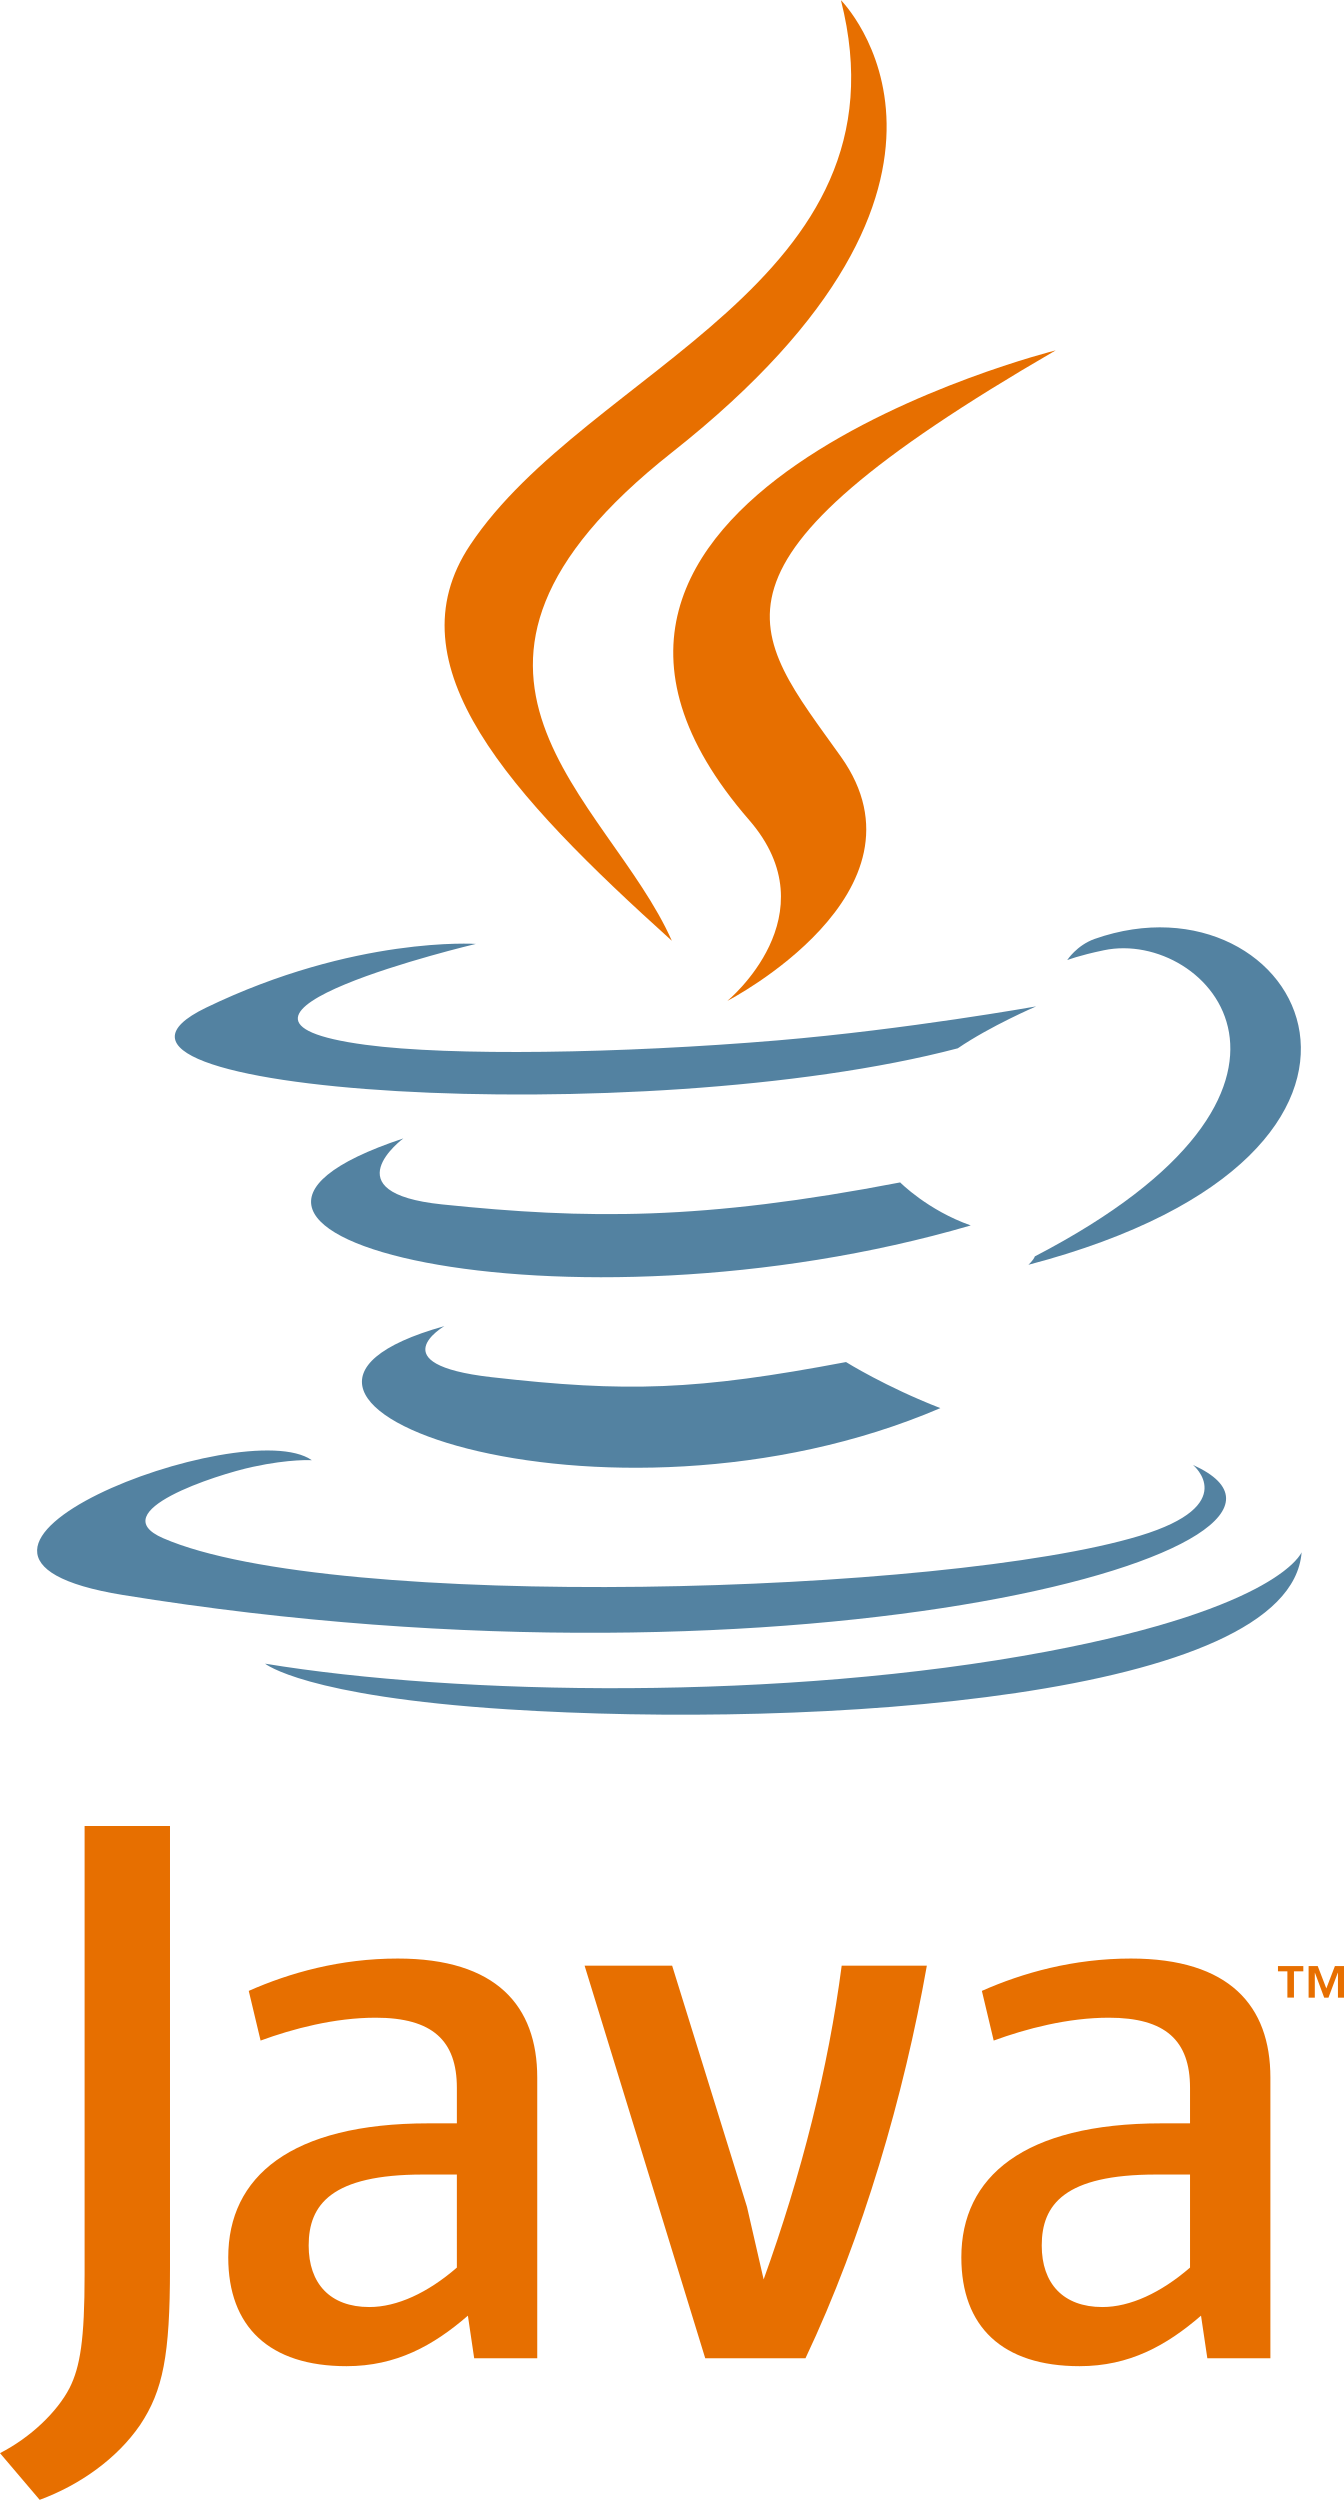
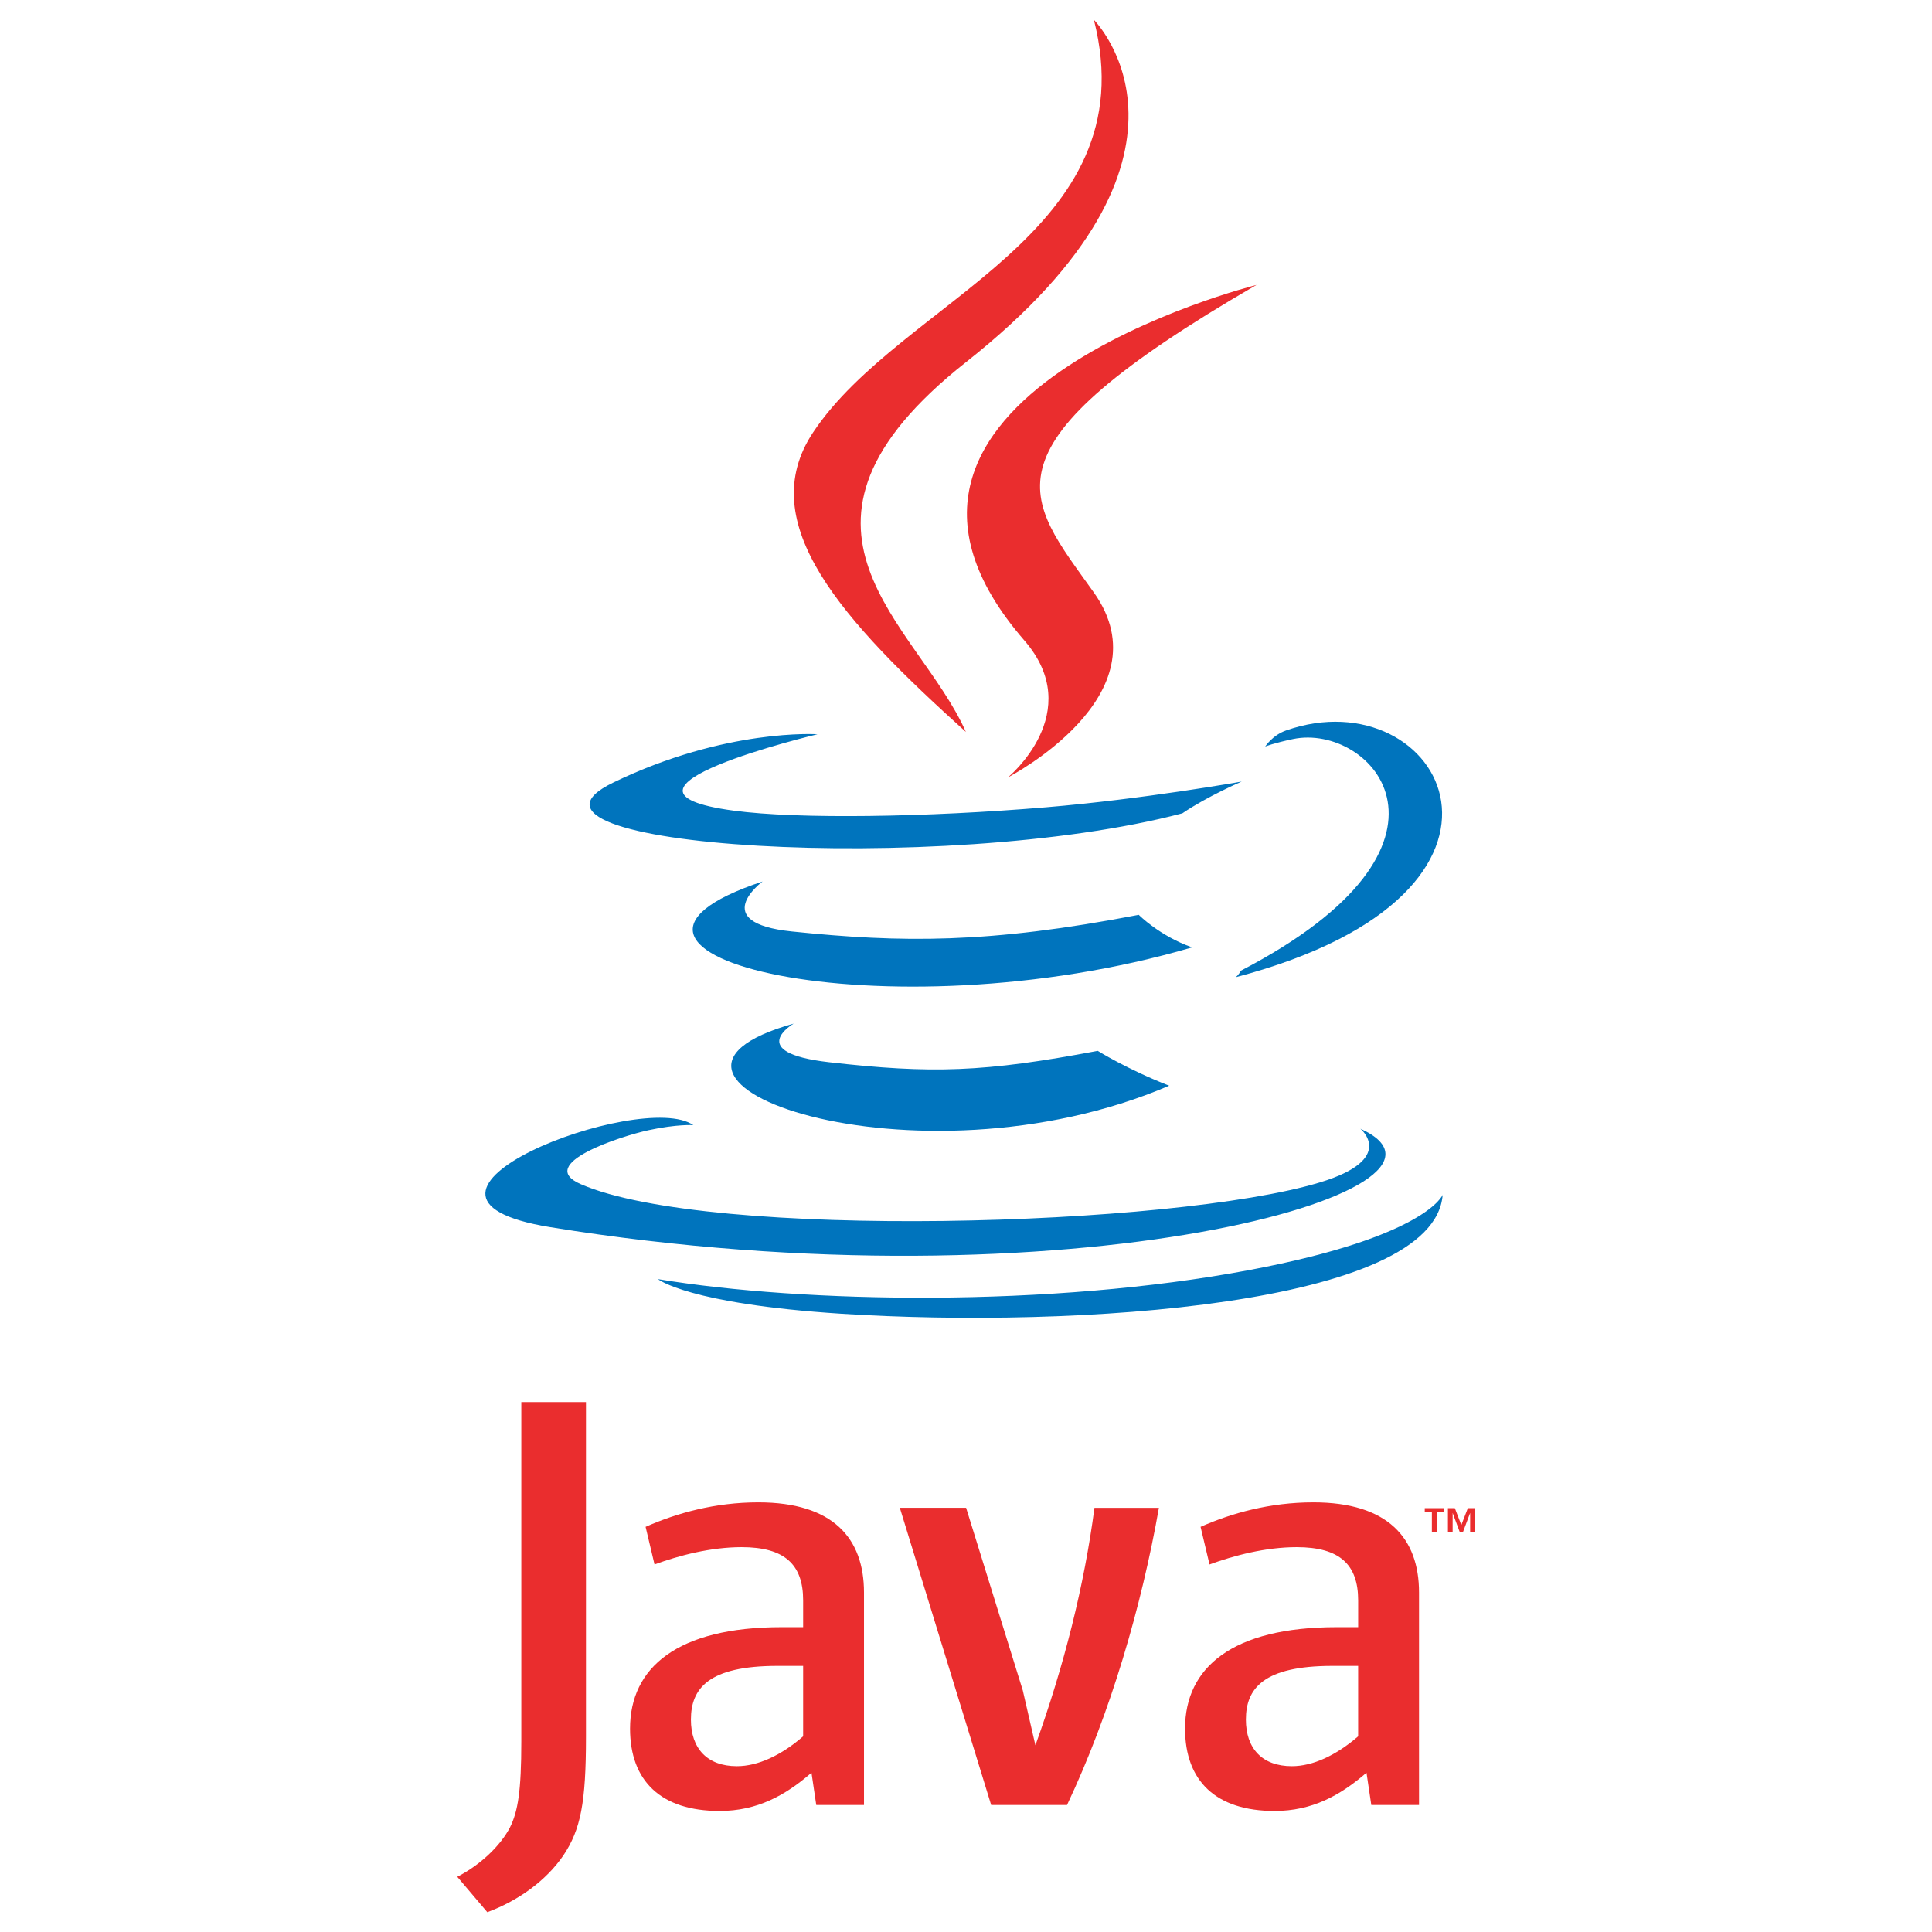
- <svg xmlns="http://www.w3.org/2000/svg" width="1344" height="2500" viewBox="6.527 4.399 290.829 540.906" id="java">
-   <path fill="#e76f00" d="M285.104 430.945h-2.037v-1.14h5.486v1.14h-2.025v5.688h-1.424v-5.688zm10.942.297h-.032l-2.02 5.393h-.924l-2.006-5.393h-.024v5.393h-1.343v-6.828h1.976l1.86 4.835 1.854-4.835h1.969v6.828h-1.311l.001-5.393z" />
-   <path fill="#5382a1" d="M102.681 291.324s-14.178 8.245 10.09 11.035c29.4 3.354 44.426 2.873 76.825-3.259 0 0 8.518 5.341 20.414 9.967-72.63 31.128-164.376-1.803-107.329-17.743M93.806 250.704s-15.902 11.771 8.384 14.283c31.406 3.24 56.208 3.505 99.125-4.759 0 0 5.937 6.018 15.271 9.309-87.815 25.678-185.624 2.025-122.78-18.833" />
-   <path fill="#e76f00" d="M168.625 181.799c17.896 20.604-4.701 39.146-4.701 39.146s45.439-23.458 24.571-52.833c-19.491-27.395-34.438-41.005 46.479-87.934.001-.001-127.013 31.721-66.349 101.621" />
-   <path fill="#5382a1" d="M264.684 321.369s10.492 8.646-11.555 15.333c-41.923 12.7-174.488 16.535-211.314.507-13.238-5.76 11.587-13.752 19.396-15.429 8.144-1.766 12.798-1.437 12.798-1.437-14.722-10.371-95.157 20.363-40.857 29.166 148.084 24.015 269.944-10.814 231.532-28.14M109.499 208.617s-67.431 16.016-23.879 21.832c18.389 2.462 55.047 1.905 89.192-.956 27.906-2.354 55.928-7.358 55.928-7.358s-9.84 4.214-16.959 9.074c-68.475 18.01-200.756 9.631-162.674-8.79 32.206-15.568 58.392-13.802 58.392-13.802M230.462 276.231c69.608-36.171 37.425-70.932 14.96-66.248-5.506 1.146-7.961 2.139-7.961 2.139s2.045-3.202 5.947-4.588c44.441-15.624 78.619 46.081-14.346 70.521 0 0 1.079-.962 1.4-1.824" />
-   <path fill="#e76f00" d="M188.495 4.399s38.55 38.562-36.563 97.862c-60.233 47.567-13.735 74.689-.025 105.678-35.158-31.723-60.96-59.647-43.65-85.637 25.406-38.151 95.792-56.648 80.238-117.903" />
-   <path fill="#5382a1" d="M116.339 374.246c66.815 4.277 169.417-2.373 171.846-33.987 0 0-4.67 11.984-55.219 21.503-57.027 10.731-127.364 9.479-169.081 2.601.002-.002 8.541 7.067 52.454 9.883" />
-   <path fill="#e76f00" d="M105.389 495.049c-6.303 5.467-12.96 8.536-18.934 8.536-8.527 0-13.134-5.113-13.134-13.314 0-8.871 4.937-15.357 24.739-15.357h7.328l.001 20.135m17.392 19.623V453.93c0-15.518-8.85-25.756-30.188-25.756-12.457 0-23.369 3.076-32.238 6.999l2.56 10.752c6.983-2.563 16.022-4.949 24.894-4.949 12.292 0 17.58 4.949 17.58 15.181v7.678h-6.135c-29.865 0-43.337 11.593-43.337 28.993 0 15.018 8.878 23.554 25.594 23.554 10.745 0 18.766-4.437 26.264-10.929l1.361 9.221 13.645-.002zM180.824 514.672h-21.691l-26.106-84.96h18.944l16.198 52.199 3.601 15.699c8.195-22.698 13.992-45.726 16.891-67.898h18.427c-4.938 27.976-13.822 58.684-26.264 84.96M264.038 495.049c-6.315 5.467-12.983 8.536-18.958 8.536-8.512 0-13.131-5.113-13.131-13.314 0-8.871 4.947-15.357 24.748-15.357h7.341v20.135m17.39 19.623V453.93c0-15.518-8.871-25.756-30.186-25.756-12.465 0-23.381 3.076-32.246 6.999l2.557 10.752c6.985-2.563 16.041-4.949 24.906-4.949 12.283 0 17.579 4.949 17.579 15.181v7.678h-6.146c-29.873 0-43.34 11.593-43.34 28.993 0 15.018 8.871 23.554 25.584 23.554 10.752 0 18.77-4.437 26.28-10.929l1.366 9.221 13.646-.002zM36.847 529.099c-4.958 7.239-12.966 12.966-21.733 16.206L6.527 535.2c6.673-3.424 12.396-8.954 15.055-14.104 2.3-4.581 3.252-10.485 3.252-24.604v-96.995h18.478v95.666c-.001 18.875-1.51 26.5-6.465 33.936" />
+ <svg xmlns="http://www.w3.org/2000/svg" viewBox="0 0 128 128" id="java">
+   <path fill="#0074BD" d="M52.581 67.817s-3.284 1.911 2.341 2.557c6.814.778 10.297.666 17.805-.753 0 0 1.979 1.237 4.735 2.309-16.836 7.213-38.104-.418-24.881-4.113zM50.522 58.402s-3.684 2.729 1.945 3.311c7.28.751 13.027.813 22.979-1.103 0 0 1.373 1.396 3.536 2.157-20.352 5.954-43.021.469-28.46-4.365z" />
+   <path fill="#EA2D2E" d="M67.865 42.431c4.151 4.778-1.088 9.074-1.088 9.074s10.533-5.437 5.696-12.248c-4.519-6.349-7.982-9.502 10.771-20.378.001 0-29.438 7.35-15.379 23.552z" />
+   <path fill="#0074BD" d="M90.132 74.781s2.432 2.005-2.678 3.555c-9.716 2.943-40.444 3.831-48.979.117-3.066-1.335 2.687-3.187 4.496-3.576 1.887-.409 2.965-.334 2.965-.334-3.412-2.403-22.055 4.719-9.469 6.762 34.324 5.563 62.567-2.506 53.665-6.524zM54.162 48.647s-15.629 3.713-5.534 5.063c4.264.57 12.758.439 20.676-.225 6.469-.543 12.961-1.704 12.961-1.704s-2.279.978-3.93 2.104c-15.874 4.175-46.533 2.23-37.706-2.038 7.463-3.611 13.533-3.2 13.533-3.2zM82.2 64.317c16.135-8.382 8.674-16.438 3.467-15.353-1.273.266-1.845.496-1.845.496s.475-.744 1.378-1.063c10.302-3.62 18.223 10.681-3.322 16.345 0 0 .247-.224.322-.425z" />
+   <path fill="#EA2D2E" d="M72.474 1.313s8.935 8.939-8.476 22.682c-13.962 11.027-3.184 17.313-.006 24.498-8.15-7.354-14.128-13.828-10.118-19.852 5.889-8.842 22.204-13.131 18.6-27.328z" />
+   <path fill="#0074BD" d="M55.749 87.039c15.484.99 39.269-.551 39.832-7.878 0 0-1.082 2.777-12.799 4.981-13.218 2.488-29.523 2.199-39.191.603 0 0 1.98 1.64 12.158 2.294z" />
+   <path fill="#EA2D2E" d="M94.866 100.181h-.472v-.264h1.27v.264h-.47v1.317h-.329l.001-1.317zm2.535.066h-.006l-.468 1.251h-.216l-.465-1.251h-.005v1.251h-.312v-1.581h.457l.431 1.119.432-1.119h.454v1.581h-.302v-1.251zM53.211 115.037c-1.46 1.266-3.004 1.978-4.391 1.978-1.974 0-3.045-1.186-3.045-3.085 0-2.055 1.146-3.56 5.738-3.56h1.697v4.667h.001zm4.031 4.548v-14.077c0-3.599-2.053-5.973-6.997-5.973-2.886 0-5.416.714-7.473 1.622l.592 2.493c1.62-.595 3.715-1.147 5.771-1.147 2.85 0 4.075 1.147 4.075 3.521v1.779h-1.424c-6.921 0-10.044 2.685-10.044 6.723 0 3.479 2.058 5.456 5.933 5.456 2.49 0 4.351-1.028 6.088-2.533l.316 2.137h3.163v-.001zM70.694 119.585h-5.027l-6.051-19.689h4.391l3.756 12.099.835 3.635c1.896-5.258 3.24-10.596 3.912-15.733h4.271c-1.143 6.481-3.203 13.598-6.087 19.688zM89.982 115.037c-1.465 1.266-3.01 1.978-4.392 1.978-1.976 0-3.046-1.186-3.046-3.085 0-2.055 1.149-3.56 5.736-3.56h1.701v4.667h.001zm4.033 4.548v-14.077c0-3.599-2.059-5.973-6.999-5.973-2.889 0-5.418.714-7.475 1.622l.593 2.493c1.62-.595 3.718-1.147 5.774-1.147 2.846 0 4.074 1.147 4.074 3.521v1.779h-1.424c-6.923 0-10.045 2.685-10.045 6.723 0 3.479 2.056 5.456 5.93 5.456 2.491 0 4.349-1.028 6.091-2.533l.318 2.137h3.163v-.001zM37.322 122.931c-1.147 1.679-3.005 3.008-5.037 3.757l-1.989-2.345c1.547-.794 2.872-2.075 3.489-3.269.532-1.063.753-2.43.753-5.701v-22.482h4.284v22.173c0 4.375-.348 6.144-1.5 7.867z" />
</svg>
